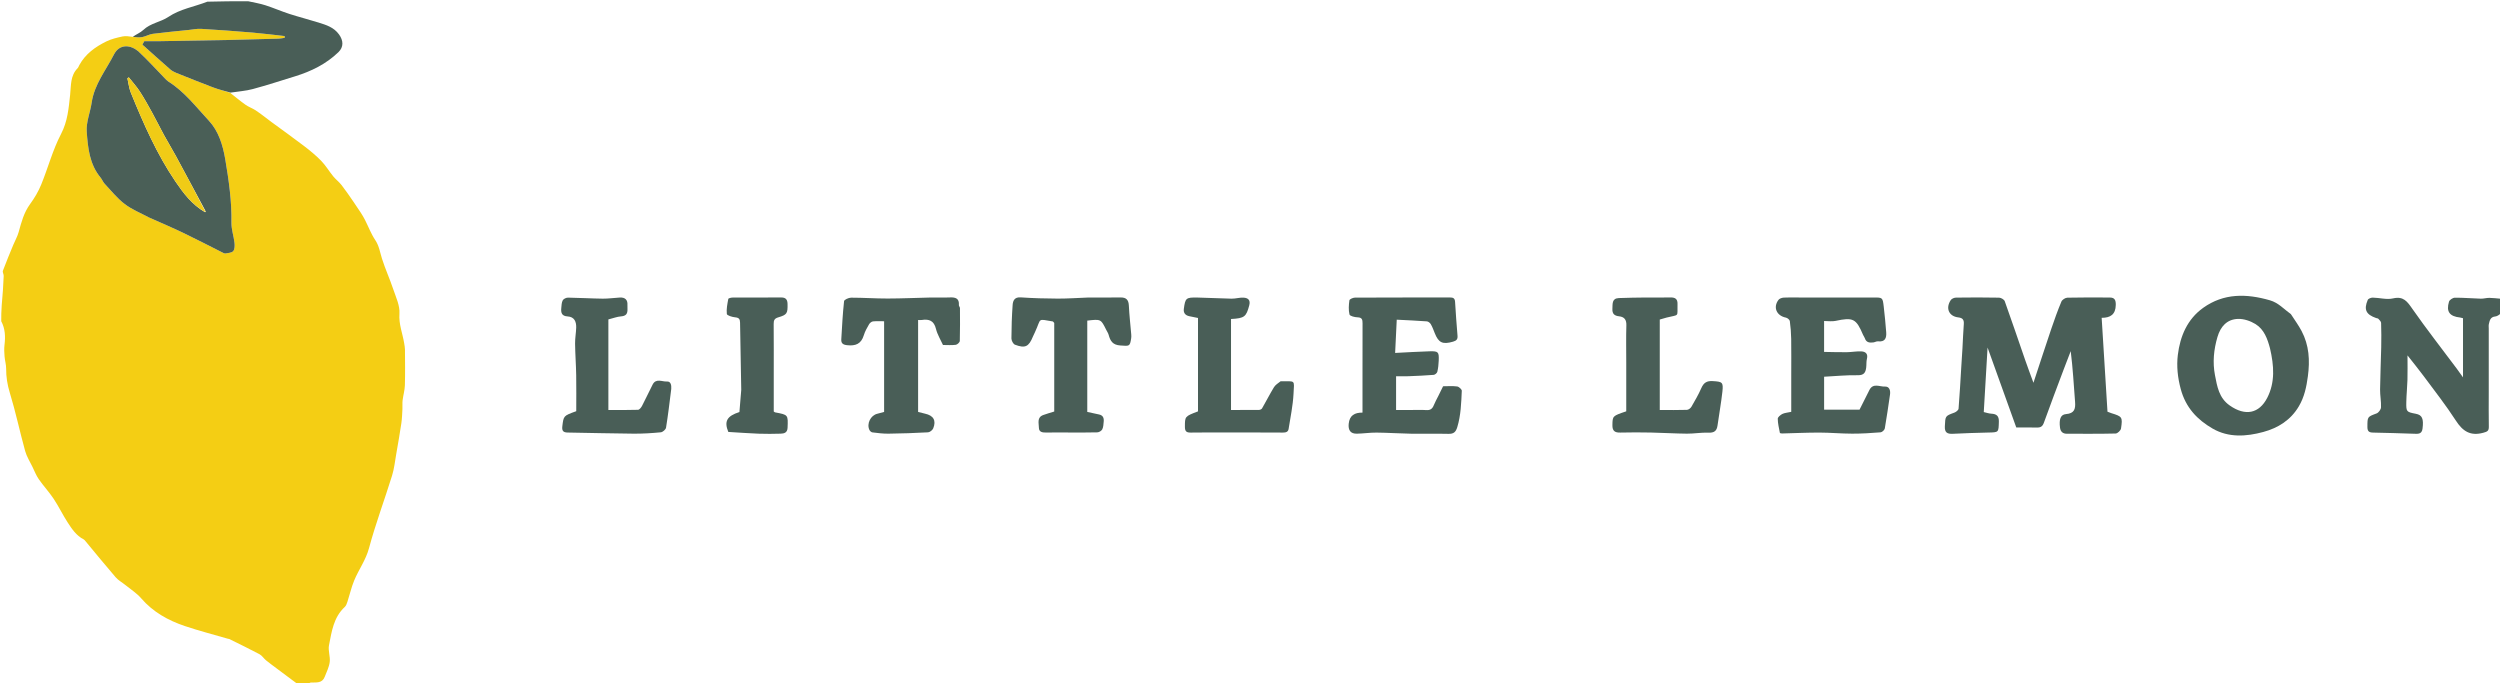
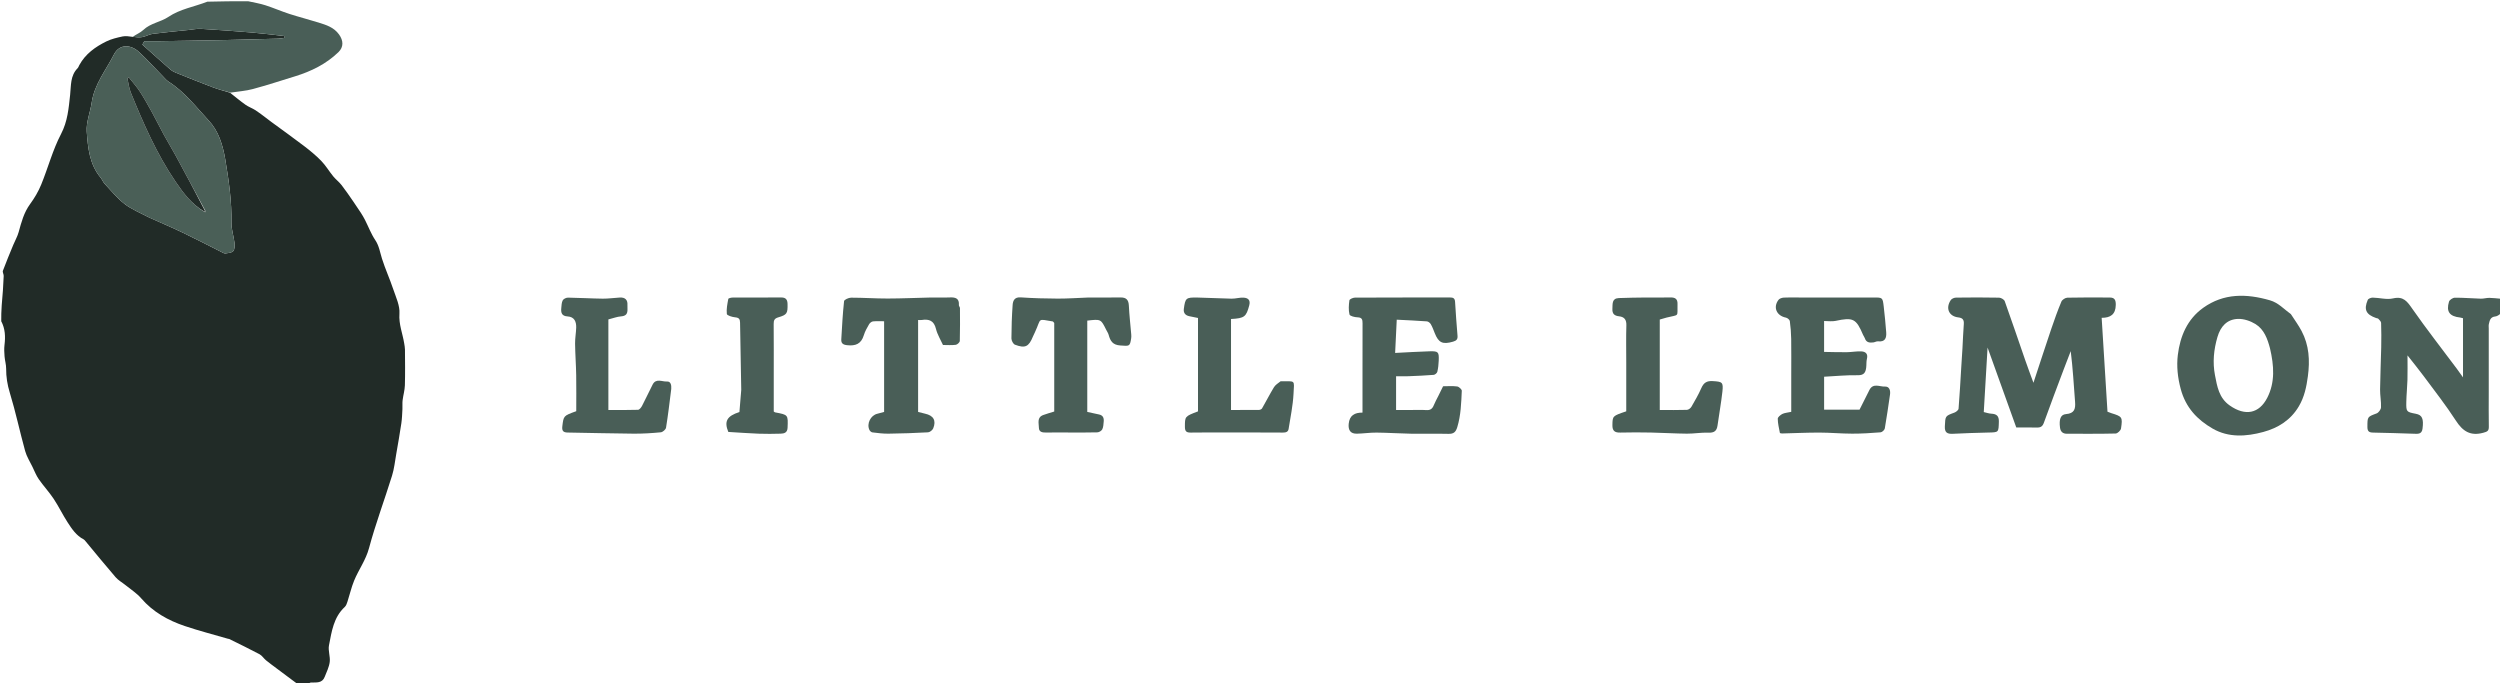
<svg xmlns="http://www.w3.org/2000/svg" version="1.1" id="Layer_1" x="0px" y="0px" width="1024px" viewBox="0 0 2000 546" xml:space="preserve">
  <path fill="none" opacity="1" stroke="none" d=" M2001,251   C2001,349.647 2001,448.294 2001,547   C1416.636,547 832.271,547 247.647,546.633   C247.876,546.182 248.364,546.038 248.856,546.023   C253.061,545.892 257.72,546.734 259.746,541.521   C261.275,537.586 263.285,533.649 263.787,529.555   C264.32,525.209 262.358,520.486 263.187,516.262   C265.343,505.285 266.83,493.844 275.822,485.553   C276.931,484.531 277.495,482.775 277.99,481.254   C279.802,475.69 281.079,469.918 283.295,464.527   C286.903,455.751 292.61,448.157 295.187,438.588   C300.459,419.005 307.605,399.933 313.633,380.542   C315.365,374.971 315.973,369.041 316.985,363.256   C318.418,355.061 319.853,346.864 321.076,338.636   C321.632,334.898 321.734,331.087 321.941,327.304   C322.069,324.957 321.797,322.575 322.078,320.253   C322.567,316.22 323.792,312.234 323.91,308.205   C324.19,298.69 324.029,289.161 323.972,279.639   C323.962,278.015 323.62,276.388 323.369,274.772   C322.142,266.858 318.932,259.517 319.553,250.953   C320.019,244.522 316.712,237.696 314.544,231.226   C311.804,223.046 308.18,215.155 305.588,206.934   C303.991,201.869 303.323,196.691 300.175,192.016   C296.859,187.092 294.749,181.362 292.038,176.021   C291.019,174.012 289.861,172.063 288.642,170.168   C286.701,167.152 284.694,164.176 282.644,161.232   C279.576,156.825 276.586,152.352 273.291,148.118   C271.311,145.573 268.639,143.575 266.593,141.074   C263.279,137.022 260.583,132.41 256.965,128.675   C252.746,124.322 247.986,120.435 243.157,116.744   C234.595,110.197 225.8,103.955 217.109,97.575   C215.66,96.511 214.263,95.375 212.818,94.305   C210.031,92.243 207.319,90.061 204.403,88.197   C201.827,86.55 198.835,85.526 196.352,83.767   C192.102,80.756 188.105,77.385 184.431,74.094   C190.656,73.135 196.591,72.767 202.216,71.249   C213.605,68.176 224.837,64.513 236.114,61.031   C249.02,57.046 260.921,51.208 270.754,41.72   C275.06,37.565 274.726,32.414 271.222,27.559   C267.052,21.78 260.948,19.964 254.81,18.034   C247.106,15.612 239.258,13.64 231.576,11.155   C225.128,9.07 218.891,6.336 212.443,4.254   C208.067,2.842 203.488,2.062 199,1   C799.547,1 1400.093,1 2001,1   C2001,80.031 2001,159.062 2000.581,238.534   C1997.267,238.729 1994.373,238.315 1991.476,238.291   C1989.205,238.273 1986.923,239.001 1984.659,238.938   C1977.732,238.745 1970.81,238.114 1963.889,238.16   C1962.264,238.171 1959.638,239.871 1959.204,241.315   C1956.793,249.331 1959.665,253.139 1968.155,254.024   C1968.741,254.086 1969.312,254.301 1970.407,254.572   C1970.407,270.322 1970.407,285.896 1970.407,301.894   C1968.579,299.339 1967.027,297.088 1965.392,294.899   C1953.493,278.977 1941.227,263.312 1929.851,247.026   C1925.758,241.166 1922.775,236.785 1914.425,238.722   C1909.35,239.898 1903.641,238.195 1898.212,238.098   C1896.843,238.073 1894.638,238.902 1894.202,239.928   C1890.894,247.708 1892.81,251.613 1900.902,254.437   C1901.514,254.651 1902.345,254.647 1902.715,255.063   C1903.587,256.046 1904.85,257.202 1904.886,258.322   C1905.096,264.823 1905.112,271.336 1904.974,277.84   C1904.734,289.097 1904.197,300.349 1904.065,311.607   C1904.009,316.361 1905.016,321.139 1904.815,325.875   C1904.742,327.593 1902.898,330.127 1901.279,330.734   C1893.868,333.515 1893.956,333.318 1893.924,341.487   C1893.911,345.015 1895.136,346.036 1898.579,346.076   C1909.334,346.202 1920.085,346.695 1930.839,346.981   C1933.941,347.063 1937.408,347.677 1938.01,343.014   C1939.045,334.99 1937.765,332.013 1932.698,331.031   C1925.124,329.565 1924.906,329.467 1925.045,321.647   C1925.15,315.718 1925.8,309.8 1925.963,303.871   C1926.13,297.784 1926,291.69 1926,284.323   C1930.839,290.494 1935.032,295.595 1938.955,300.896   C1947.667,312.672 1956.758,324.215 1964.699,336.496   C1970.212,345.023 1976.306,349.003 1986.596,346.211   C1989.812,345.338 1991.125,344.768 1991.059,341.371   C1990.885,332.373 1991,323.369 1991,314.367   C1991,297.186 1990.999,280.005 1991.001,262.824   C1991.001,261.658 1990.824,260.449 1991.069,259.335   C1991.708,256.435 1992.266,253.534 1996.254,253.169   C1997.889,253.02 1999.421,251.757 2001,251  M1569.943,279.075   C1569.629,284.008 1569.304,288.939 1569.002,293.872   C1568.328,304.891 1567.761,315.919 1566.854,326.919   C1566.758,328.086 1564.879,329.589 1563.516,330.09   C1556.014,332.845 1556.303,332.771 1555.882,341.005   C1555.619,346.159 1557.882,347.239 1562.27,347.033   C1571.69,346.591 1581.117,346.217 1590.545,346.035   C1599.058,345.87 1598.841,345.993 1599.089,337.31   C1599.221,332.708 1597.205,331.162 1593.032,330.941   C1591.016,330.835 1589.033,330.107 1587.016,329.656   C1588.02,312.621 1588.996,296.04 1590.057,278.034   C1598.046,300.282 1605.554,321.193 1613.025,342   C1619.081,342 1624.408,341.931 1629.731,342.028   C1632.59,342.08 1634.078,341.055 1635.113,338.17   C1640.254,323.847 1645.671,309.623 1651.016,295.374   C1652.83,290.54 1654.718,285.735 1656.572,280.916   C1658.277,294.646 1659.019,308.063 1660.057,321.457   C1660.494,327.103 1659.594,330.738 1652.76,331.289   C1648.413,331.64 1647.153,335.515 1648.008,342.108   C1648.429,345.352 1650.24,347.008 1653.567,347.004   C1666.561,346.989 1679.558,347.135 1692.544,346.813   C1694.06,346.775 1696.582,344.359 1696.82,342.772   C1698.194,333.623 1697.744,333.195 1689.101,330.538   C1688.066,330.22 1687.068,329.777 1685.989,329.368   C1684.441,304.427 1682.904,279.661 1681.327,254.25   C1688.395,254.301 1692.479,251.5 1692.618,244   C1692.689,240.147 1691.815,238.042 1687.879,238.022   C1676.552,237.961 1665.22,237.869 1653.898,238.144   C1652.232,238.185 1649.744,239.786 1649.117,241.285   C1646.13,248.429 1643.511,255.738 1641.029,263.078   C1636.229,277.271 1631.609,291.525 1626.755,306.235   C1624.345,299.614 1622.112,293.713 1620.046,287.755   C1614.639,272.157 1609.385,256.505 1603.801,240.972   C1603.313,239.616 1600.856,238.164 1599.286,238.131   C1587.796,237.89 1576.298,237.932 1564.805,238.088   C1563.375,238.108 1561.385,238.931 1560.635,240.043   C1556.269,246.519 1559.073,253.064 1566.63,253.919   C1570.304,254.335 1571.289,256.003 1571.037,259.375   C1570.571,265.623 1570.329,271.888 1569.943,279.075  M1832.515,251.033   C1827.08,247.302 1822.825,242.22 1815.902,240.229   C1797.121,234.828 1779.055,234.475 1762.55,246.261   C1749.8,255.364 1744.078,269.059 1742.264,283.956   C1741.171,292.932 1742.122,302.033 1744.6,311.263   C1748.564,326.029 1757.75,335.75 1770.098,342.864   C1782.893,350.236 1796.953,349.289 1810.623,345.577   C1822.488,342.354 1832.525,336.132 1839.087,325.027   C1843.52,317.524 1845.148,309.593 1846.297,301.049   C1848.013,288.279 1847.303,276.208 1841.253,264.774   C1838.834,260.205 1835.731,255.998 1832.515,251.033  M1127.527,328   C1124.213,328 1120.899,328 1116.865,328   C1116.865,318.865 1116.865,310.017 1116.865,301   C1120.719,301 1123.714,301.099 1126.7,300.98   C1133.454,300.711 1140.213,300.438 1146.948,299.895   C1148.016,299.809 1149.604,298.461 1149.856,297.429   C1150.549,294.589 1150.837,291.615 1150.965,288.681   C1151.278,281.488 1150.732,280.833 1143.528,281.043   C1134.484,281.308 1125.45,281.888 1116.11,282.348   C1116.56,273.04 1116.969,264.575 1117.395,255.747   C1125.703,256.179 1133.628,256.506 1141.533,257.098   C1142.651,257.182 1144.059,258.335 1144.658,259.379   C1145.94,261.614 1146.836,264.079 1147.789,266.49   C1150.897,274.349 1154.187,275.695 1162.419,273.341   C1165.292,272.52 1166.235,271.338 1166.017,268.588   C1165.304,259.576 1164.557,250.565 1164.062,241.54   C1163.9,238.574 1162.535,237.966 1159.956,237.971   C1134.623,238.02 1109.29,237.961 1083.958,238.096   C1082.404,238.105 1079.654,239.325 1079.521,240.271   C1078.995,244.003 1078.721,247.99 1079.595,251.581   C1079.901,252.835 1083.774,253.798 1086.046,253.861   C1089.629,253.962 1090.055,255.716 1090.038,258.627   C1089.953,272.626 1090,286.626 1090,300.626   C1090,310.296 1090,319.967 1090,330.089   C1083.702,330.041 1079.633,332.28 1078.958,339.019   C1078.45,344.096 1080.357,347.055 1085.485,346.95   C1090.742,346.843 1095.993,346.029 1101.242,346.077   C1110.386,346.161 1119.524,346.81 1128.669,346.962   C1138.689,347.128 1148.718,346.835 1158.735,347.079   C1162.866,347.18 1164.605,345.738 1165.823,341.72   C1168.711,332.189 1168.979,322.409 1169.433,312.647   C1169.487,311.492 1167.157,309.358 1165.734,309.17   C1161.986,308.675 1158.13,309.003 1154.47,309.003   C1153.095,311.802 1151.874,314.297 1150.646,316.788   C1149.419,319.274 1148.023,321.692 1146.999,324.258   C1145.873,327.083 1144.182,328.295 1141.014,328.072   C1136.868,327.779 1132.686,328 1127.527,328  M1438.508,238   C1434.677,238 1430.835,237.834 1427.02,238.084   C1425.544,238.181 1423.59,238.816 1422.779,239.899   C1418.268,245.92 1421.268,252.621 1428.743,254.102   C1429.959,254.343 1431.708,255.785 1431.856,256.86   C1432.509,261.574 1432.878,266.353 1432.955,271.116   C1433.107,280.633 1433,290.154 1433,299.674   C1433,309.587 1433,319.5 1433,329.469   C1429.827,330.178 1427.621,330.274 1425.835,331.189   C1424.308,331.972 1422.193,333.707 1422.206,335   C1422.247,338.777 1423.188,342.55 1423.905,346.301   C1423.956,346.569 1425.047,346.794 1425.648,346.78   C1435.581,346.544 1445.514,346.047 1455.447,346.066   C1464.205,346.083 1472.963,346.908 1481.721,346.927   C1489.311,346.944 1496.914,346.469 1504.482,345.86   C1505.721,345.76 1507.625,343.984 1507.845,342.74   C1509.429,333.764 1510.653,324.724 1512.003,315.707   C1512.508,312.333 1511.494,309.062 1507.936,309.254   C1503.796,309.477 1498.503,306.161 1495.543,311.976   C1492.88,317.208 1490.269,322.466 1487.619,327.744   C1478.234,327.744 1468.809,327.744 1459.292,327.744   C1459.292,318.761 1459.292,310.037 1459.292,301.377   C1468.481,300.908 1477.384,299.995 1486.265,300.178   C1491.345,300.282 1492.496,297.811 1492.973,293.911   C1493.253,291.628 1492.981,289.233 1493.541,287.037   C1494.551,283.077 1492.444,281.31 1489.22,281.126   C1485.309,280.904 1481.352,281.717 1477.411,281.759   C1471.3,281.824 1465.185,281.616 1459.274,281.526   C1459.274,272.526 1459.274,264.925 1459.274,256.806   C1462.501,256.806 1465.57,257.325 1468.396,256.718   C1482.495,253.692 1484.901,254.824 1490.497,267.994   C1490.879,268.89 1491.585,269.665 1491.876,270.58   C1492.993,274.087 1495.713,274.301 1498.661,273.942   C1499.938,273.787 1501.221,272.932 1502.424,273.069   C1508.155,273.722 1509.307,270.307 1508.963,265.789   C1508.441,258.933 1507.778,252.083 1506.981,245.252   C1506.133,237.99 1506.034,238 1498.973,238   C1479.151,238 1459.328,238 1438.508,238  M870.5,238   C862.414,238.318 854.327,238.909 846.241,238.886   C836.321,238.858 826.385,238.561 816.488,237.897   C811.596,237.569 810.354,240.561 810.107,243.991   C809.468,252.894 809.174,261.833 809.141,270.759   C809.135,272.481 810.558,275.228 811.98,275.766   C820.154,278.86 823.035,277.374 826.336,269.271   C826.827,268.068 827.43,266.911 827.981,265.733   C833.338,254.294 829.424,255.06 842.25,257.156   C842.488,257.195 842.667,257.599 843.387,258.414   C843.387,281.676 843.387,305.513 843.387,329.222   C840.058,330.271 837.28,331.026 834.59,332.019   C829.381,333.943 831.095,338.54 831.116,342.195   C831.136,345.662 833.936,346.077 836.851,346.029   C842.698,345.932 848.547,346 854.396,346   C862.229,346 870.065,346.119 877.891,345.888   C879.274,345.847 881.234,344.649 881.829,343.443   C882.725,341.63 882.756,339.348 882.966,337.247   C883.254,334.357 882.361,332.177 879.124,331.552   C876.137,330.974 873.174,330.272 869.819,329.542   C869.819,305.065 869.819,280.747 869.819,256.493   C880.69,255.222 880.69,255.223 884.981,263.885   C885.633,265.2 886.525,266.448 886.904,267.836   C888.242,272.738 890.088,275.986 896.345,276.387   C903.471,276.844 903.938,277.397 904.957,270.514   C905.102,269.535 905.071,268.511 904.988,267.519   C904.343,259.83 903.456,252.154 903.08,244.453   C902.858,239.922 901.038,237.909 896.497,237.969   C888.166,238.079 879.833,238 870.5,238  M767.94,245.837   C767.647,245.248 767.063,244.638 767.105,244.073   C767.505,238.693 764.43,237.743 759.926,237.946   C754.758,238.179 749.57,237.91 744.393,238.018   C732.981,238.256 721.571,238.807 710.159,238.826   C700.395,238.843 690.63,238.133 680.866,238.139   C678.913,238.14 675.381,239.754 675.256,240.914   C674.159,251.048 673.625,261.246 673.03,271.431   C672.848,274.546 674.226,275.768 677.668,276.156   C684.465,276.923 688.968,275.126 691.055,268.182   C691.981,265.101 693.645,262.201 695.272,259.391   C695.879,258.343 697.275,257.226 698.41,257.11   C701.485,256.796 704.613,257.002 707.286,257.002   C707.286,281.634 707.286,305.676 707.286,329.543   C705.02,330.157 703.473,330.631 701.9,330.992   C696.497,332.232 693.117,339.027 695.569,344.024   C695.98,344.862 697.06,345.81 697.926,345.914   C702.163,346.423 706.437,346.991 710.69,346.936   C721.281,346.797 731.874,346.453 742.447,345.859   C743.919,345.776 745.996,344.104 746.58,342.673   C749.149,336.376 746.731,332.371 740,330.93   C737.992,330.5 736.014,329.927 734.485,329.538   C734.485,304.894 734.485,280.629 734.485,256.001   C735.485,256.001 736.469,256.129 737.409,255.98   C743.314,255.041 747.193,256.588 748.787,263.144   C749.873,267.61 752.459,271.711 754.383,275.996   C758.015,275.996 761.379,276.287 764.644,275.847   C765.878,275.681 767.814,273.856 767.848,272.739   C768.114,264.071 767.994,255.391 767.94,245.837  M1316.5,238   C1309.363,238.134 1302.22,238.122 1295.092,238.449   C1289.386,238.711 1290.147,243.056 1289.921,246.984   C1289.687,251.055 1291.523,252.624 1295.254,253.036   C1299.466,253.502 1301.232,255.753 1301.094,260.249   C1300.791,270.089 1301,279.945 1301,289.795   C1301,303.025 1301,316.255 1301,329.056   C1289.902,332.787 1290.089,332.792 1289.932,340.084   C1289.832,344.737 1291.859,346.168 1296.233,346.059   C1304.403,345.855 1312.584,345.871 1320.756,346.034   C1330.347,346.224 1339.93,346.853 1349.52,346.93   C1355.274,346.977 1361.051,345.908 1366.786,346.135   C1371.329,346.315 1373.417,344.761 1374.018,340.401   C1375.264,331.369 1376.918,322.387 1377.92,313.33   C1378.767,305.681 1377.832,305.321 1370.096,304.879   C1365.44,304.613 1362.958,306.178 1361.116,310.365   C1358.833,315.557 1355.982,320.514 1353.125,325.427   C1352.451,326.584 1350.795,327.842 1349.551,327.885   C1342.583,328.121 1335.602,327.998 1327.814,327.998   C1327.814,303.672 1327.814,279.603 1327.814,255.625   C1329.983,255 1331.661,254.457 1333.369,254.032   C1343.829,251.43 1341.701,253.978 1342.014,243.131   C1342.127,239.223 1340.15,237.898 1336.483,237.967   C1330.157,238.087 1323.828,238 1316.5,238  M1024.065,305.003   C1022.397,306.594 1020.298,307.924 1019.142,309.827   C1015.791,315.347 1012.867,321.126 1009.635,326.722   C1009.244,327.399 1007.999,327.926 1007.142,327.937   C999.87,328.032 992.597,327.991 984.813,327.991   C984.813,303.34 984.813,279.246 984.813,255.196   C995.662,254.635 996.97,253.374 999.39,244.331   C1000.549,240.002 998.412,238.391 995.053,238.13   C991.839,237.88 988.54,238.989 985.288,238.934   C976.193,238.78 967.106,238.2 958.011,238.037   C948.758,237.871 948.249,238.369 947.073,247.067   C946.63,250.348 948.274,252.328 951.512,252.982   C953.671,253.418 955.829,253.857 958.4,254.377   C958.4,279.658 958.4,304.492 958.4,329.098   C947.794,333.118 947.951,333.119 947.925,341.463   C947.915,344.967 949.078,346.129 952.562,346.062   C962.081,345.881 971.606,346 981.129,346   C996.128,346 1011.127,345.941 1026.124,346.059   C1028.572,346.078 1030.496,345.658 1030.895,343.109   C1032.356,333.765 1034.346,324.431 1034.822,315.026   C1035.408,303.435 1036.614,305.157 1024.065,305.003  M537,310.703   C537.251,307.961 536.547,305.015 533.566,305.215   C529.725,305.472 524.82,302.36 522.1,307.662   C519.201,313.313 516.561,319.097 513.621,324.725   C512.947,326.016 511.539,327.8 510.415,327.84   C502.674,328.113 494.92,327.983 486.702,327.983   C486.702,303.305 486.702,279.322 486.702,255.542   C490.545,254.578 493.645,253.34 496.82,253.101   C503.506,252.599 501.71,247.678 501.954,243.907   C502.219,239.827 499.986,237.821 495.96,238.023   C491.366,238.255 486.776,238.981 482.191,238.928   C472.933,238.82 463.682,238.232 454.424,238.104   C452.976,238.084 450.837,239.077 450.207,240.244   C449.256,242.007 449.24,244.323 449.027,246.424   C448.651,250.132 449.342,252.869 454.056,253.133   C459.507,253.439 461.119,257.358 460.96,262.135   C460.817,266.4 460.015,270.658 460.067,274.912   C460.172,283.337 460.815,291.755 460.96,300.181   C461.128,309.924 460.999,319.673 460.999,328.96   C450.719,332.638 450.894,332.659 449.865,340.981   C449.407,344.689 450.607,345.977 454.178,346.031   C471.761,346.296 489.341,346.801 506.924,346.935   C514.178,346.991 521.457,346.538 528.677,345.833   C530.222,345.682 532.591,343.608 532.831,342.135   C534.481,331.999 535.666,321.787 537,310.703  M593,312.35   C592.516,318.086 592.031,323.823 591.541,329.622   C581.469,332.868 579.185,337.03 582.65,345.546   C590.86,346.036 598.93,346.649 607.012,346.955   C612.843,347.176 618.693,347.105 624.527,346.936   C627.436,346.851 629.906,346.126 630.062,342.198   C630.474,331.836 630.596,331.846 620.184,329.919   C619.773,329.843 619.416,329.474 619,329.221   C619,319.952 619,310.787 619,301.622   C619,287.464 619.072,273.305 618.94,259.148   C618.913,256.287 619.549,254.792 622.56,253.9   C629.693,251.79 630.177,250.679 630.04,243.205   C629.976,239.746 628.68,237.967 625.056,237.981   C612.064,238.031 599.072,237.971 586.08,238.049   C584.88,238.057 582.743,238.575 582.636,239.152   C581.896,243.13 581.032,247.247 581.465,251.181   C581.594,252.348 585.708,253.647 588.086,253.852   C591.156,254.116 592.01,255.241 592.049,258.153   C592.284,275.906 592.667,293.657 593,312.35  z" />
-   <path fill="#F4CE14" opacity="1" stroke="none" d=" M184.002,74.166   C188.105,77.385 192.102,80.756 196.352,83.767   C198.835,85.526 201.827,86.55 204.403,88.197   C207.319,90.061 210.031,92.243 212.818,94.305   C214.263,95.375 215.66,96.511 217.109,97.575   C225.8,103.955 234.595,110.197 243.157,116.744   C247.986,120.435 252.746,124.322 256.965,128.675   C260.583,132.41 263.279,137.022 266.593,141.074   C268.639,143.575 271.311,145.573 273.291,148.118   C276.586,152.352 279.576,156.825 282.644,161.232   C284.694,164.176 286.701,167.152 288.642,170.168   C289.861,172.063 291.019,174.012 292.038,176.021   C294.749,181.362 296.859,187.092 300.175,192.016   C303.323,196.691 303.991,201.869 305.588,206.934   C308.18,215.155 311.804,223.046 314.544,231.226   C316.712,237.696 320.019,244.522 319.553,250.953   C318.932,259.517 322.142,266.858 323.369,274.772   C323.62,276.388 323.962,278.015 323.972,279.639   C324.029,289.161 324.19,298.69 323.91,308.205   C323.792,312.234 322.567,316.22 322.078,320.253   C321.797,322.575 322.069,324.957 321.941,327.304   C321.734,331.087 321.632,334.898 321.076,338.636   C319.853,346.864 318.418,355.061 316.985,363.256   C315.973,369.041 315.365,374.971 313.633,380.542   C307.605,399.933 300.459,419.005 295.187,438.588   C292.61,448.157 286.903,455.751 283.295,464.527   C281.079,469.918 279.802,475.69 277.99,481.254   C277.495,482.775 276.931,484.531 275.822,485.553   C266.83,493.844 265.343,505.285 263.187,516.262   C262.358,520.486 264.32,525.209 263.787,529.555   C263.285,533.649 261.275,537.586 259.746,541.521   C257.72,546.734 253.061,545.892 248.856,546.023   C248.364,546.038 247.876,546.182 247.193,546.633   C243.969,547 240.939,547 237.334,546.679   C235.467,545.363 234.183,544.355 232.877,543.376   C228.957,540.437 225.023,537.517 221.105,534.574   C218.326,532.486 215.496,530.457 212.817,528.246   C210.97,526.722 209.606,524.437 207.569,523.351   C199.609,519.11 191.468,515.209 183.387,511.196   C183.103,511.056 182.731,511.108 182.416,511.016   C170.879,507.656 159.217,504.664 147.841,500.827   C134.478,496.319 122.401,489.61 112.931,478.636   C109.439,474.59 104.711,471.602 100.506,468.182   C97.846,466.019 94.687,464.314 92.486,461.769   C84.281,452.285 76.382,442.536 68.358,432.895   C67.934,432.385 67.499,431.794 66.934,431.506   C60.997,428.473 57.462,423.101 54.032,417.801   C50.084,411.7 46.932,405.079 42.912,399.031   C39.298,393.594 34.777,388.764 31.045,383.396   C28.937,380.363 27.572,376.805 25.948,373.447   C23.922,369.257 21.33,365.206 20.109,360.784   C15.835,345.297 12.531,329.528 7.842,314.177   C5.87,307.724 4.871,301.517 4.916,294.895   C4.937,291.668 3.905,288.447 3.649,285.2   C3.406,282.131 3.227,278.99 3.601,275.952   C4.413,269.36 4.185,263.002 1,257   C1,252.975 1,248.951 1.37,244.266   C2.16,236.002 2.63,228.401 2.954,220.794   C3.014,219.393 1.891,217.745 2.323,216.588   C4.92,209.637 7.789,202.786 10.615,195.922   C12.028,192.491 13.949,189.214 14.927,185.671   C17.098,177.808 19.098,170.037 24.09,163.232   C27.61,158.432 30.727,153.141 32.975,147.641   C38.446,134.261 42.136,120.019 48.783,107.294   C54.141,97.036 54.939,86.631 56.11,75.812   C56.902,68.505 56.136,60.58 62.05,54.609   C62.712,53.94 63.004,52.905 63.475,52.044   C68.346,43.126 76.232,37.509 85.012,33.172   C89.041,31.182 93.603,30.118 98.037,29.162   C100.574,28.615 103.34,29.129 106.186,29.477   C108.853,29.778 111.403,30.118 113.804,29.665   C116.686,29.122 119.38,27.435 122.262,27.063   C131.817,25.829 141.419,24.957 151.004,23.96   C154.293,23.619 157.612,22.881 160.872,23.077   C174.529,23.896 188.179,24.888 201.813,26.042   C210.473,26.775 219.099,27.907 227.741,28.859   C227.74,29.328 227.739,29.796 227.738,30.264   C226.066,30.494 224.399,30.881 222.722,30.929   C209.289,31.321 195.856,31.703 182.421,31.981   C164.328,32.356 146.234,32.648 128.139,32.944   C123.906,33.013 119.67,32.955 115.436,32.955   C114.928,33.874 114.421,34.793 113.914,35.712   C121.324,42.316 128.7,48.957 136.176,55.486   C137.515,56.655 139.176,57.57 140.836,58.239   C150.626,62.183 160.422,66.119 170.296,69.848   C174.77,71.537 179.428,72.741 184.002,74.166  M119.483,174.072   C128.572,178.152 137.747,182.055 146.729,186.36   C157.104,191.331 167.305,196.665 177.594,201.815   C178.479,202.258 179.53,202.916 180.383,202.771   C182.564,202.398 185.448,202.258 186.605,200.842   C187.834,199.34 187.854,196.424 187.6,194.217   C186.982,188.841 185.066,183.503 185.158,178.176   C185.456,161.052 183.067,144.33 180.213,127.498   C178.243,115.88 174.759,104.784 167.114,96.59   C156.905,85.65 147.687,73.403 134.687,65.242   C133.589,64.553 132.684,63.526 131.765,62.582   C124.924,55.564 118.365,48.245 111.194,41.583   C104.938,35.771 95.733,34.644 91.127,43.66   C84.713,56.215 75.471,67.478 73.343,82.082   C72.205,89.886 68.839,97.722 69.387,105.335   C70.309,118.144 71.571,131.391 80.448,142.065   C81.714,143.587 82.401,145.616 83.743,147.046   C88.931,152.572 93.757,158.625 99.71,163.188   C105.427,167.569 112.372,170.347 119.483,174.072  z" />
+   <path fill="#212b27" opacity="1" stroke="none" d=" M184.002,74.166   C188.105,77.385 192.102,80.756 196.352,83.767   C198.835,85.526 201.827,86.55 204.403,88.197   C207.319,90.061 210.031,92.243 212.818,94.305   C214.263,95.375 215.66,96.511 217.109,97.575   C225.8,103.955 234.595,110.197 243.157,116.744   C247.986,120.435 252.746,124.322 256.965,128.675   C260.583,132.41 263.279,137.022 266.593,141.074   C268.639,143.575 271.311,145.573 273.291,148.118   C276.586,152.352 279.576,156.825 282.644,161.232   C284.694,164.176 286.701,167.152 288.642,170.168   C289.861,172.063 291.019,174.012 292.038,176.021   C294.749,181.362 296.859,187.092 300.175,192.016   C303.323,196.691 303.991,201.869 305.588,206.934   C308.18,215.155 311.804,223.046 314.544,231.226   C316.712,237.696 320.019,244.522 319.553,250.953   C318.932,259.517 322.142,266.858 323.369,274.772   C323.62,276.388 323.962,278.015 323.972,279.639   C324.029,289.161 324.19,298.69 323.91,308.205   C323.792,312.234 322.567,316.22 322.078,320.253   C321.797,322.575 322.069,324.957 321.941,327.304   C321.734,331.087 321.632,334.898 321.076,338.636   C319.853,346.864 318.418,355.061 316.985,363.256   C315.973,369.041 315.365,374.971 313.633,380.542   C307.605,399.933 300.459,419.005 295.187,438.588   C292.61,448.157 286.903,455.751 283.295,464.527   C281.079,469.918 279.802,475.69 277.99,481.254   C277.495,482.775 276.931,484.531 275.822,485.553   C266.83,493.844 265.343,505.285 263.187,516.262   C262.358,520.486 264.32,525.209 263.787,529.555   C263.285,533.649 261.275,537.586 259.746,541.521   C257.72,546.734 253.061,545.892 248.856,546.023   C248.364,546.038 247.876,546.182 247.193,546.633   C243.969,547 240.939,547 237.334,546.679   C235.467,545.363 234.183,544.355 232.877,543.376   C228.957,540.437 225.023,537.517 221.105,534.574   C218.326,532.486 215.496,530.457 212.817,528.246   C210.97,526.722 209.606,524.437 207.569,523.351   C199.609,519.11 191.468,515.209 183.387,511.196   C183.103,511.056 182.731,511.108 182.416,511.016   C170.879,507.656 159.217,504.664 147.841,500.827   C134.478,496.319 122.401,489.61 112.931,478.636   C109.439,474.59 104.711,471.602 100.506,468.182   C97.846,466.019 94.687,464.314 92.486,461.769   C84.281,452.285 76.382,442.536 68.358,432.895   C67.934,432.385 67.499,431.794 66.934,431.506   C60.997,428.473 57.462,423.101 54.032,417.801   C50.084,411.7 46.932,405.079 42.912,399.031   C39.298,393.594 34.777,388.764 31.045,383.396   C28.937,380.363 27.572,376.805 25.948,373.447   C23.922,369.257 21.33,365.206 20.109,360.784   C15.835,345.297 12.531,329.528 7.842,314.177   C5.87,307.724 4.871,301.517 4.916,294.895   C4.937,291.668 3.905,288.447 3.649,285.2   C3.406,282.131 3.227,278.99 3.601,275.952   C4.413,269.36 4.185,263.002 1,257   C1,252.975 1,248.951 1.37,244.266   C2.16,236.002 2.63,228.401 2.954,220.794   C3.014,219.393 1.891,217.745 2.323,216.588   C4.92,209.637 7.789,202.786 10.615,195.922   C12.028,192.491 13.949,189.214 14.927,185.671   C17.098,177.808 19.098,170.037 24.09,163.232   C27.61,158.432 30.727,153.141 32.975,147.641   C38.446,134.261 42.136,120.019 48.783,107.294   C54.141,97.036 54.939,86.631 56.11,75.812   C56.902,68.505 56.136,60.58 62.05,54.609   C62.712,53.94 63.004,52.905 63.475,52.044   C68.346,43.126 76.232,37.509 85.012,33.172   C89.041,31.182 93.603,30.118 98.037,29.162   C100.574,28.615 103.34,29.129 106.186,29.477   C108.853,29.778 111.403,30.118 113.804,29.665   C116.686,29.122 119.38,27.435 122.262,27.063   C131.817,25.829 141.419,24.957 151.004,23.96   C154.293,23.619 157.612,22.881 160.872,23.077   C174.529,23.896 188.179,24.888 201.813,26.042   C210.473,26.775 219.099,27.907 227.741,28.859   C227.74,29.328 227.739,29.796 227.738,30.264   C226.066,30.494 224.399,30.881 222.722,30.929   C209.289,31.321 195.856,31.703 182.421,31.981   C164.328,32.356 146.234,32.648 128.139,32.944   C123.906,33.013 119.67,32.955 115.436,32.955   C114.928,33.874 114.421,34.793 113.914,35.712   C121.324,42.316 128.7,48.957 136.176,55.486   C137.515,56.655 139.176,57.57 140.836,58.239   C150.626,62.183 160.422,66.119 170.296,69.848   C174.77,71.537 179.428,72.741 184.002,74.166  M119.483,174.072   C128.572,178.152 137.747,182.055 146.729,186.36   C157.104,191.331 167.305,196.665 177.594,201.815   C178.479,202.258 179.53,202.916 180.383,202.771   C182.564,202.398 185.448,202.258 186.605,200.842   C187.834,199.34 187.854,196.424 187.6,194.217   C186.982,188.841 185.066,183.503 185.158,178.176   C185.456,161.052 183.067,144.33 180.213,127.498   C178.243,115.88 174.759,104.784 167.114,96.59   C156.905,85.65 147.687,73.403 134.687,65.242   C133.589,64.553 132.684,63.526 131.765,62.582   C124.924,55.564 118.365,48.245 111.194,41.583   C104.938,35.771 95.733,34.644 91.127,43.66   C84.713,56.215 75.471,67.478 73.343,82.082   C72.205,89.886 68.839,97.722 69.387,105.335   C70.309,118.144 71.571,131.391 80.448,142.065   C81.714,143.587 82.401,145.616 83.743,147.046   C88.931,152.572 93.757,158.625 99.71,163.188   C105.427,167.569 112.372,170.347 119.483,174.072  z" />
  <path fill="none" opacity="1" stroke="none" d=" M1,257.469   C4.185,263.002 4.413,269.36 3.601,275.952   C3.227,278.99 3.406,282.131 3.649,285.2   C3.905,288.447 4.937,291.668 4.916,294.895   C4.871,301.517 5.87,307.724 7.842,314.177   C12.531,329.528 15.835,345.297 20.109,360.784   C21.33,365.206 23.922,369.257 25.948,373.447   C27.572,376.805 28.937,380.363 31.045,383.396   C34.777,388.764 39.298,393.594 42.912,399.031   C46.932,405.079 50.084,411.7 54.032,417.801   C57.462,423.101 60.997,428.473 66.934,431.506   C67.499,431.794 67.934,432.385 68.358,432.895   C76.382,442.536 84.281,452.285 92.486,461.769   C94.687,464.314 97.846,466.019 100.506,468.182   C104.711,471.602 109.439,474.59 112.931,478.636   C122.401,489.61 134.478,496.319 147.841,500.827   C159.217,504.664 170.879,507.656 182.416,511.016   C182.731,511.108 183.103,511.056 183.387,511.196   C191.468,515.209 199.609,519.11 207.569,523.351   C209.606,524.437 210.97,526.722 212.817,528.246   C215.496,530.457 218.326,532.486 221.105,534.574   C225.023,537.517 228.957,540.437 232.877,543.376   C234.183,544.355 235.467,545.363 236.88,546.679   C158.399,547 79.798,547 1,547   C1,450.646 1,354.292 1,257.469  z" />
  <path fill="none" opacity="1" stroke="none" d=" M106.003,29.165   C103.34,29.129 100.574,28.615 98.037,29.162   C93.603,30.118 89.041,31.182 85.012,33.172   C76.232,37.509 68.346,43.126 63.475,52.044   C63.004,52.905 62.712,53.94 62.05,54.609   C56.136,60.58 56.902,68.505 56.11,75.812   C54.939,86.631 54.141,97.036 48.783,107.294   C42.136,120.019 38.446,134.261 32.975,147.641   C30.727,153.141 27.61,158.432 24.09,163.232   C19.098,170.037 17.098,177.808 14.927,185.671   C13.949,189.214 12.028,192.491 10.615,195.922   C7.789,202.786 4.92,209.637 2.323,216.588   C1.891,217.745 3.014,219.393 2.954,220.794   C2.63,228.401 2.16,236.002 1.37,243.802   C1,163.087 1,82.174 1,1   C55.687,1 110.375,1 165.395,1.352   C155.329,5.475 144.216,7.133 134.692,13.527   C128.485,17.694 120.423,18.48 114.665,23.948   C112.279,26.215 108.92,27.457 106.003,29.165  z" />
  <path fill="#495E57" opacity="1" stroke="none" d=" M106.186,29.477   C108.92,27.457 112.279,26.215 114.665,23.948   C120.423,18.48 128.485,17.694 134.692,13.527   C144.216,7.133 155.329,5.475 165.864,1.352   C176.688,1 187.375,1 198.531,1   C203.488,2.062 208.067,2.842 212.443,4.254   C218.891,6.336 225.128,9.07 231.576,11.155   C239.258,13.64 247.106,15.612 254.81,18.034   C260.948,19.964 267.052,21.78 271.222,27.559   C274.726,32.414 275.06,37.565 270.754,41.72   C260.921,51.208 249.02,57.046 236.114,61.031   C224.837,64.513 213.605,68.176 202.216,71.249   C196.591,72.767 190.656,73.135 184.431,74.094   C179.428,72.741 174.77,71.537 170.296,69.848   C160.422,66.119 150.626,62.183 140.836,58.239   C139.176,57.57 137.515,56.655 136.176,55.486   C128.7,48.957 121.324,42.316 113.914,35.712   C114.421,34.793 114.928,33.874 115.436,32.955   C119.67,32.955 123.906,33.013 128.139,32.944   C146.234,32.648 164.328,32.356 182.421,31.981   C195.856,31.703 209.289,31.321 222.722,30.929   C224.399,30.881 226.066,30.494 227.738,30.264   C227.739,29.796 227.74,29.328 227.741,28.859   C219.099,27.907 210.473,26.775 201.813,26.042   C188.179,24.888 174.529,23.896 160.872,23.077   C157.612,22.881 154.293,23.619 151.004,23.96   C141.419,24.957 131.817,25.829 122.262,27.063   C119.38,27.435 116.686,29.122 113.804,29.665   C111.403,30.118 108.853,29.778 106.186,29.477  z" />
  <path fill="#495E57" opacity="1" stroke="none" d=" M2001,250.539   C1999.421,251.757 1997.889,253.02 1996.254,253.169   C1992.266,253.534 1991.708,256.435 1991.069,259.335   C1990.824,260.449 1991.001,261.658 1991.001,262.824   C1990.999,280.005 1991,297.186 1991,314.367   C1991,323.369 1990.885,332.373 1991.059,341.371   C1991.125,344.768 1989.812,345.338 1986.596,346.211   C1976.306,349.003 1970.212,345.023 1964.699,336.496   C1956.758,324.215 1947.667,312.672 1938.955,300.896   C1935.032,295.595 1930.839,290.494 1926,284.323   C1926,291.69 1926.13,297.784 1925.963,303.871   C1925.8,309.8 1925.15,315.718 1925.045,321.647   C1924.906,329.467 1925.124,329.565 1932.698,331.031   C1937.765,332.013 1939.045,334.99 1938.01,343.014   C1937.408,347.677 1933.941,347.063 1930.839,346.981   C1920.085,346.695 1909.334,346.202 1898.579,346.076   C1895.136,346.036 1893.911,345.015 1893.924,341.487   C1893.956,333.318 1893.868,333.515 1901.279,330.734   C1902.898,330.127 1904.742,327.593 1904.815,325.875   C1905.016,321.139 1904.009,316.361 1904.065,311.607   C1904.197,300.349 1904.734,289.097 1904.974,277.84   C1905.112,271.336 1905.096,264.823 1904.886,258.322   C1904.85,257.202 1903.587,256.046 1902.715,255.063   C1902.345,254.647 1901.514,254.651 1900.902,254.437   C1892.81,251.613 1890.894,247.708 1894.202,239.928   C1894.638,238.902 1896.843,238.073 1898.212,238.098   C1903.641,238.195 1909.35,239.898 1914.425,238.722   C1922.775,236.785 1925.758,241.166 1929.851,247.026   C1941.227,263.312 1953.493,278.977 1965.392,294.899   C1967.027,297.088 1968.579,299.339 1970.407,301.894   C1970.407,285.896 1970.407,270.322 1970.407,254.572   C1969.312,254.301 1968.741,254.086 1968.155,254.024   C1959.665,253.139 1956.793,249.331 1959.204,241.315   C1959.638,239.871 1962.264,238.171 1963.889,238.16   C1970.81,238.114 1977.732,238.745 1984.659,238.938   C1986.923,239.001 1989.205,238.273 1991.476,238.291   C1994.373,238.315 1997.267,238.729 2000.581,238.987   C2001,242.693 2001,246.386 2001,250.539  z" />
  <path fill="#495E57" opacity="1" stroke="none" d=" M1569.968,278.61   C1570.329,271.888 1570.571,265.623 1571.037,259.375   C1571.289,256.003 1570.304,254.335 1566.63,253.919   C1559.073,253.064 1556.269,246.519 1560.635,240.043   C1561.385,238.931 1563.375,238.108 1564.805,238.088   C1576.298,237.932 1587.796,237.89 1599.286,238.131   C1600.856,238.164 1603.313,239.616 1603.801,240.972   C1609.385,256.505 1614.639,272.157 1620.046,287.755   C1622.112,293.713 1624.345,299.614 1626.755,306.235   C1631.609,291.525 1636.229,277.271 1641.029,263.078   C1643.511,255.738 1646.13,248.429 1649.117,241.285   C1649.744,239.786 1652.232,238.185 1653.898,238.144   C1665.22,237.869 1676.552,237.961 1687.879,238.022   C1691.815,238.042 1692.689,240.147 1692.618,244   C1692.479,251.5 1688.395,254.301 1681.327,254.25   C1682.904,279.661 1684.441,304.427 1685.989,329.368   C1687.068,329.777 1688.066,330.22 1689.101,330.538   C1697.744,333.195 1698.194,333.623 1696.82,342.772   C1696.582,344.359 1694.06,346.775 1692.544,346.813   C1679.558,347.135 1666.561,346.989 1653.567,347.004   C1650.24,347.008 1648.429,345.352 1648.008,342.108   C1647.153,335.515 1648.413,331.64 1652.76,331.289   C1659.594,330.738 1660.494,327.103 1660.057,321.457   C1659.019,308.063 1658.277,294.646 1656.572,280.916   C1654.718,285.735 1652.83,290.54 1651.016,295.374   C1645.671,309.623 1640.254,323.847 1635.113,338.17   C1634.078,341.055 1632.59,342.08 1629.731,342.028   C1624.408,341.931 1619.081,342 1613.025,342   C1605.554,321.193 1598.046,300.282 1590.057,278.034   C1588.996,296.04 1588.02,312.621 1587.016,329.656   C1589.033,330.107 1591.016,330.835 1593.032,330.941   C1597.205,331.162 1599.221,332.708 1599.089,337.31   C1598.841,345.993 1599.058,345.87 1590.545,346.035   C1581.117,346.217 1571.69,346.591 1562.27,347.033   C1557.882,347.239 1555.619,346.159 1555.882,341.005   C1556.303,332.771 1556.014,332.845 1563.516,330.09   C1564.879,329.589 1566.758,328.086 1566.854,326.919   C1567.761,315.919 1568.328,304.891 1569.002,293.872   C1569.304,288.939 1569.629,284.008 1569.968,278.61  z" />
  <path fill="#495E57" opacity="1" stroke="none" d=" M1832.727,251.33   C1835.731,255.998 1838.834,260.205 1841.253,264.774   C1847.303,276.208 1848.013,288.279 1846.297,301.049   C1845.148,309.593 1843.52,317.524 1839.087,325.027   C1832.525,336.132 1822.488,342.354 1810.623,345.577   C1796.953,349.289 1782.893,350.236 1770.098,342.864   C1757.75,335.75 1748.564,326.029 1744.6,311.263   C1742.122,302.033 1741.171,292.932 1742.264,283.956   C1744.078,269.059 1749.8,255.364 1762.55,246.261   C1779.055,234.475 1797.121,234.828 1815.902,240.229   C1822.825,242.22 1827.08,247.302 1832.727,251.33  M1815.994,278.63   C1813.989,271.075 1811.32,263.569 1804.472,259.307   C1800.423,256.787 1795.089,254.97 1790.408,255.122   C1781.588,255.41 1776.406,261.193 1773.951,269.631   C1771.022,279.701 1769.984,289.812 1771.985,300.181   C1773.743,309.292 1775.188,318.33 1783.722,324.344   C1796.266,333.185 1807.328,330.812 1813.78,318.281   C1820.153,305.901 1819.261,292.642 1815.994,278.63  z" />
  <path fill="#495E57" opacity="1" stroke="none" d=" M1128.023,328   C1132.686,328 1136.868,327.779 1141.014,328.072   C1144.182,328.295 1145.873,327.083 1146.999,324.258   C1148.023,321.692 1149.419,319.274 1150.646,316.788   C1151.874,314.297 1153.095,311.802 1154.47,309.003   C1158.13,309.003 1161.986,308.675 1165.734,309.17   C1167.157,309.358 1169.487,311.492 1169.433,312.647   C1168.979,322.409 1168.711,332.189 1165.823,341.72   C1164.605,345.738 1162.866,347.18 1158.735,347.079   C1148.718,346.835 1138.689,347.128 1128.669,346.962   C1119.524,346.81 1110.386,346.161 1101.242,346.077   C1095.993,346.029 1090.742,346.843 1085.485,346.95   C1080.357,347.055 1078.45,344.096 1078.958,339.019   C1079.633,332.28 1083.702,330.041 1090,330.089   C1090,319.967 1090,310.296 1090,300.626   C1090,286.626 1089.953,272.626 1090.038,258.627   C1090.055,255.716 1089.629,253.962 1086.046,253.861   C1083.774,253.798 1079.901,252.835 1079.595,251.581   C1078.721,247.99 1078.995,244.003 1079.521,240.271   C1079.654,239.325 1082.404,238.105 1083.958,238.096   C1109.29,237.961 1134.623,238.02 1159.956,237.971   C1162.535,237.966 1163.9,238.574 1164.062,241.54   C1164.557,250.565 1165.304,259.576 1166.017,268.588   C1166.235,271.338 1165.292,272.52 1162.419,273.341   C1154.187,275.695 1150.897,274.349 1147.789,266.49   C1146.836,264.079 1145.94,261.614 1144.658,259.379   C1144.059,258.335 1142.651,257.182 1141.533,257.098   C1133.628,256.506 1125.703,256.179 1117.395,255.747   C1116.969,264.575 1116.56,273.04 1116.11,282.348   C1125.45,281.888 1134.484,281.308 1143.528,281.043   C1150.732,280.833 1151.278,281.488 1150.965,288.681   C1150.837,291.615 1150.549,294.589 1149.856,297.429   C1149.604,298.461 1148.016,299.809 1146.948,299.895   C1140.213,300.438 1133.454,300.711 1126.7,300.98   C1123.714,301.099 1120.719,301 1116.865,301   C1116.865,310.017 1116.865,318.865 1116.865,328   C1120.899,328 1124.213,328 1128.023,328  z" />
  <path fill="#495E57" opacity="1" stroke="none" d=" M1439.007,238   C1459.328,238 1479.151,238 1498.973,238   C1506.034,238 1506.133,237.99 1506.981,245.252   C1507.778,252.083 1508.441,258.933 1508.963,265.789   C1509.307,270.307 1508.155,273.722 1502.424,273.069   C1501.221,272.932 1499.938,273.787 1498.661,273.942   C1495.713,274.301 1492.993,274.087 1491.876,270.58   C1491.585,269.665 1490.879,268.89 1490.497,267.994   C1484.901,254.824 1482.495,253.692 1468.396,256.718   C1465.57,257.325 1462.501,256.806 1459.274,256.806   C1459.274,264.925 1459.274,272.526 1459.274,281.526   C1465.185,281.616 1471.3,281.824 1477.411,281.759   C1481.352,281.717 1485.309,280.904 1489.22,281.126   C1492.444,281.31 1494.551,283.077 1493.541,287.037   C1492.981,289.233 1493.253,291.628 1492.973,293.911   C1492.496,297.811 1491.345,300.282 1486.265,300.178   C1477.384,299.995 1468.481,300.908 1459.292,301.377   C1459.292,310.037 1459.292,318.761 1459.292,327.744   C1468.809,327.744 1478.234,327.744 1487.619,327.744   C1490.269,322.466 1492.88,317.208 1495.543,311.976   C1498.503,306.161 1503.796,309.477 1507.936,309.254   C1511.494,309.062 1512.508,312.333 1512.003,315.707   C1510.653,324.724 1509.429,333.764 1507.845,342.74   C1507.625,343.984 1505.721,345.76 1504.482,345.86   C1496.914,346.469 1489.311,346.944 1481.721,346.927   C1472.963,346.908 1464.205,346.083 1455.447,346.066   C1445.514,346.047 1435.581,346.544 1425.648,346.78   C1425.047,346.794 1423.956,346.569 1423.905,346.301   C1423.188,342.55 1422.247,338.777 1422.206,335   C1422.193,333.707 1424.308,331.972 1425.835,331.189   C1427.621,330.274 1429.827,330.178 1433,329.469   C1433,319.5 1433,309.587 1433,299.674   C1433,290.154 1433.107,280.633 1432.955,271.116   C1432.878,266.353 1432.509,261.574 1431.856,256.86   C1431.708,255.785 1429.959,254.343 1428.743,254.102   C1421.268,252.621 1418.268,245.92 1422.779,239.899   C1423.59,238.816 1425.544,238.181 1427.02,238.084   C1430.835,237.834 1434.677,238 1439.007,238  z" />
  <path fill="#495E57" opacity="1" stroke="none" d=" M871,238   C879.833,238 888.166,238.079 896.497,237.969   C901.038,237.909 902.858,239.922 903.08,244.453   C903.456,252.154 904.343,259.83 904.988,267.519   C905.071,268.511 905.102,269.535 904.957,270.514   C903.938,277.397 903.471,276.844 896.345,276.387   C890.088,275.986 888.242,272.738 886.904,267.836   C886.525,266.448 885.633,265.2 884.981,263.885   C880.69,255.223 880.69,255.222 869.819,256.493   C869.819,280.747 869.819,305.065 869.819,329.542   C873.174,330.272 876.137,330.974 879.124,331.552   C882.361,332.177 883.254,334.357 882.966,337.247   C882.756,339.348 882.725,341.63 881.829,343.443   C881.234,344.649 879.274,345.847 877.891,345.888   C870.065,346.119 862.229,346 854.396,346   C848.547,346 842.698,345.932 836.851,346.029   C833.936,346.077 831.136,345.662 831.116,342.195   C831.095,338.54 829.381,333.943 834.59,332.019   C837.28,331.026 840.058,330.271 843.387,329.222   C843.387,305.513 843.387,281.676 843.387,258.414   C842.667,257.599 842.488,257.195 842.25,257.156   C829.424,255.06 833.338,254.294 827.981,265.733   C827.43,266.911 826.827,268.068 826.336,269.271   C823.035,277.374 820.154,278.86 811.98,275.766   C810.558,275.228 809.135,272.481 809.141,270.759   C809.174,261.833 809.468,252.894 810.107,243.991   C810.354,240.561 811.596,237.569 816.488,237.897   C826.385,238.561 836.321,238.858 846.241,238.886   C854.327,238.909 862.414,238.318 871,238  z" />
  <path fill="#495E57" opacity="1" stroke="none" d=" M767.966,246.276   C767.994,255.391 768.114,264.071 767.848,272.739   C767.814,273.856 765.878,275.681 764.644,275.847   C761.379,276.287 758.015,275.996 754.383,275.996   C752.459,271.711 749.873,267.61 748.787,263.144   C747.193,256.588 743.314,255.041 737.409,255.98   C736.469,256.129 735.485,256.001 734.485,256.001   C734.485,280.629 734.485,304.894 734.485,329.538   C736.014,329.927 737.992,330.5 740,330.93   C746.731,332.371 749.149,336.376 746.58,342.673   C745.996,344.104 743.919,345.776 742.447,345.859   C731.874,346.453 721.281,346.797 710.69,346.936   C706.437,346.991 702.163,346.423 697.926,345.914   C697.06,345.81 695.98,344.862 695.569,344.024   C693.117,339.027 696.497,332.232 701.9,330.992   C703.473,330.631 705.02,330.157 707.286,329.543   C707.286,305.676 707.286,281.634 707.286,257.002   C704.613,257.002 701.485,256.796 698.41,257.11   C697.275,257.226 695.879,258.343 695.272,259.391   C693.645,262.201 691.981,265.101 691.055,268.182   C688.968,275.126 684.465,276.923 677.668,276.156   C674.226,275.768 672.848,274.546 673.03,271.431   C673.625,261.246 674.159,251.048 675.256,240.914   C675.381,239.754 678.913,238.14 680.866,238.139   C690.63,238.133 700.395,238.843 710.159,238.826   C721.571,238.807 732.981,238.256 744.393,238.018   C749.57,237.91 754.758,238.179 759.926,237.946   C764.43,237.743 767.505,238.693 767.105,244.073   C767.063,244.638 767.647,245.248 767.966,246.276  z" />
  <path fill="#495E57" opacity="1" stroke="none" d=" M1317,238   C1323.828,238 1330.157,238.087 1336.483,237.967   C1340.15,237.898 1342.127,239.223 1342.014,243.131   C1341.701,253.978 1343.829,251.43 1333.369,254.032   C1331.661,254.457 1329.983,255 1327.814,255.625   C1327.814,279.603 1327.814,303.672 1327.814,327.998   C1335.602,327.998 1342.583,328.121 1349.551,327.885   C1350.795,327.842 1352.451,326.584 1353.125,325.427   C1355.982,320.514 1358.833,315.557 1361.116,310.365   C1362.958,306.178 1365.44,304.613 1370.096,304.879   C1377.832,305.321 1378.767,305.681 1377.92,313.33   C1376.918,322.387 1375.264,331.369 1374.018,340.401   C1373.417,344.761 1371.329,346.315 1366.786,346.135   C1361.051,345.908 1355.274,346.977 1349.52,346.93   C1339.93,346.853 1330.347,346.224 1320.756,346.034   C1312.584,345.871 1304.403,345.855 1296.233,346.059   C1291.859,346.168 1289.832,344.737 1289.932,340.084   C1290.089,332.792 1289.902,332.787 1301,329.056   C1301,316.255 1301,303.025 1301,289.795   C1301,279.945 1300.791,270.089 1301.094,260.249   C1301.232,255.753 1299.466,253.502 1295.254,253.036   C1291.523,252.624 1289.687,251.055 1289.921,246.984   C1290.147,243.056 1289.386,238.711 1295.092,238.449   C1302.22,238.122 1309.363,238.134 1317,238  z" />
  <path fill="#495E57" opacity="1" stroke="none" d=" M1024.502,305.002   C1036.614,305.157 1035.408,303.435 1034.822,315.026   C1034.346,324.431 1032.356,333.765 1030.895,343.109   C1030.496,345.658 1028.572,346.078 1026.124,346.059   C1011.127,345.941 996.128,346 981.129,346   C971.606,346 962.081,345.881 952.562,346.062   C949.078,346.129 947.915,344.967 947.925,341.463   C947.951,333.119 947.794,333.118 958.4,329.098   C958.4,304.492 958.4,279.658 958.4,254.377   C955.829,253.857 953.671,253.418 951.512,252.982   C948.274,252.328 946.63,250.348 947.073,247.067   C948.249,238.369 948.758,237.871 958.011,238.037   C967.106,238.2 976.193,238.78 985.288,238.934   C988.54,238.989 991.839,237.88 995.053,238.13   C998.412,238.391 1000.549,240.002 999.39,244.331   C996.97,253.374 995.662,254.635 984.813,255.196   C984.813,279.246 984.813,303.34 984.813,327.991   C992.597,327.991 999.87,328.032 1007.142,327.937   C1007.999,327.926 1009.244,327.399 1009.635,326.722   C1012.867,321.126 1015.791,315.347 1019.142,309.827   C1020.298,307.924 1022.397,306.594 1024.502,305.002  z" />
  <path fill="#495E57" opacity="1" stroke="none" d=" M537,311.152   C535.666,321.787 534.481,331.999 532.831,342.135   C532.591,343.608 530.222,345.682 528.677,345.833   C521.457,346.538 514.178,346.991 506.924,346.935   C489.341,346.801 471.761,346.296 454.178,346.031   C450.607,345.977 449.407,344.689 449.865,340.981   C450.894,332.659 450.719,332.638 460.999,328.96   C460.999,319.673 461.128,309.924 460.96,300.181   C460.815,291.755 460.172,283.337 460.067,274.912   C460.015,270.658 460.817,266.4 460.96,262.135   C461.119,257.358 459.507,253.439 454.056,253.133   C449.342,252.869 448.651,250.132 449.027,246.424   C449.24,244.323 449.256,242.007 450.207,240.244   C450.837,239.077 452.976,238.084 454.424,238.104   C463.682,238.232 472.933,238.82 482.191,238.928   C486.776,238.981 491.366,238.255 495.96,238.023   C499.986,237.821 502.219,239.827 501.954,243.907   C501.71,247.678 503.506,252.599 496.82,253.101   C493.645,253.34 490.545,254.578 486.702,255.542   C486.702,279.322 486.702,303.305 486.702,327.983   C494.92,327.983 502.674,328.113 510.415,327.84   C511.539,327.8 512.947,326.016 513.621,324.725   C516.561,319.097 519.201,313.313 522.1,307.662   C524.82,302.36 529.725,305.472 533.566,305.215   C536.547,305.015 537.251,307.961 537,311.152  z" />
  <path fill="#495E57" opacity="1" stroke="none" d=" M593,311.879   C592.667,293.657 592.284,275.906 592.049,258.153   C592.01,255.241 591.156,254.116 588.086,253.852   C585.708,253.647 581.594,252.348 581.465,251.181   C581.032,247.247 581.896,243.13 582.636,239.152   C582.743,238.575 584.88,238.057 586.08,238.049   C599.072,237.971 612.064,238.031 625.056,237.981   C628.68,237.967 629.976,239.746 630.04,243.205   C630.177,250.679 629.693,251.79 622.56,253.9   C619.549,254.792 618.913,256.287 618.94,259.148   C619.072,273.305 619,287.464 619,301.622   C619,310.787 619,319.952 619,329.221   C619.416,329.474 619.773,329.843 620.184,329.919   C630.596,331.846 630.474,331.836 630.062,342.198   C629.906,346.126 627.436,346.851 624.527,346.936   C618.693,347.105 612.843,347.176 607.012,346.955   C598.93,346.649 590.86,346.036 582.65,345.546   C579.185,337.03 581.469,332.868 591.541,329.622   C592.031,323.823 592.516,318.086 593,311.879  z" />
  <path fill="#4A5F57" opacity="1" stroke="none" d=" M119.13,173.951   C112.372,170.347 105.427,167.569 99.71,163.188   C93.757,158.625 88.931,152.572 83.743,147.046   C82.401,145.616 81.714,143.587 80.448,142.065   C71.571,131.391 70.309,118.144 69.387,105.335   C68.839,97.722 72.205,89.886 73.343,82.082   C75.471,67.478 84.713,56.215 91.127,43.66   C95.733,34.644 104.938,35.771 111.194,41.583   C118.365,48.245 124.924,55.564 131.765,62.582   C132.684,63.526 133.589,64.553 134.687,65.242   C147.687,73.403 156.905,85.65 167.114,96.59   C174.759,104.784 178.243,115.88 180.213,127.498   C183.067,144.33 185.456,161.052 185.158,178.176   C185.066,183.503 186.982,188.841 187.6,194.217   C187.854,196.424 187.834,199.34 186.605,200.842   C185.448,202.258 182.564,202.398 180.383,202.771   C179.53,202.916 178.479,202.258 177.594,201.815   C167.305,196.665 157.104,191.331 146.729,186.36   C137.747,182.055 128.572,178.152 119.13,173.951  M163.95,169.737   C164.22,169.673 164.489,169.61 164.758,169.547   C164.555,169.318 164.353,169.09 164.052,168.153   C156.283,153.713 148.555,139.253 140.727,124.846   C137.638,119.161 134.245,113.641 131.142,107.964   C127.889,102.013 124.912,95.91 121.64,89.969   C118.521,84.307 115.389,78.631 111.862,73.222   C109.257,69.226 106.01,65.648 103.05,61.884   C102.674,62.143 102.299,62.402 101.924,62.661   C102.813,66.493 103.205,70.527 104.672,74.123   C114.713,98.727 125.337,123.081 140.345,145.175   C146.692,154.519 153.506,163.579 163.95,169.737  z" />
  <path fill="none" opacity="1" stroke="none" d=" M1816.002,279.05   C1819.261,292.642 1820.153,305.901 1813.78,318.281   C1807.328,330.812 1796.266,333.185 1783.722,324.344   C1775.188,318.33 1773.743,309.292 1771.985,300.181   C1769.984,289.812 1771.022,279.701 1773.951,269.631   C1776.406,261.193 1781.588,255.41 1790.408,255.122   C1795.089,254.97 1800.423,256.787 1804.472,259.307   C1811.32,263.569 1813.989,271.075 1816.002,279.05  z" />
-   <path fill="#F0CB16" opacity="1" stroke="none" d=" M163.636,169.357   C153.506,163.579 146.692,154.519 140.345,145.175   C125.337,123.081 114.713,98.727 104.672,74.123   C103.205,70.527 102.813,66.493 101.924,62.661   C102.299,62.402 102.674,62.143 103.05,61.884   C106.01,65.648 109.257,69.226 111.862,73.222   C115.389,78.631 118.521,84.307 121.64,89.969   C124.912,95.91 127.889,102.013 131.142,107.964   C134.245,113.641 137.638,119.161 140.727,124.846   C148.555,139.253 156.283,153.713 163.972,168.63   C163.892,169.108 163.636,169.357 163.636,169.357  z" />
-   <path fill="#F0CB16" opacity="1" stroke="none" d=" M164.021,168.984   C164.353,169.09 164.555,169.318 164.758,169.547   C164.489,169.61 164.22,169.673 163.793,169.547   C163.636,169.357 163.892,169.108 164.021,168.984  z" />
+   <path fill="#212b27" opacity="1" stroke="none" d=" M163.636,169.357   C153.506,163.579 146.692,154.519 140.345,145.175   C125.337,123.081 114.713,98.727 104.672,74.123   C103.205,70.527 102.813,66.493 101.924,62.661   C102.299,62.402 102.674,62.143 103.05,61.884   C106.01,65.648 109.257,69.226 111.862,73.222   C115.389,78.631 118.521,84.307 121.64,89.969   C124.912,95.91 127.889,102.013 131.142,107.964   C134.245,113.641 137.638,119.161 140.727,124.846   C148.555,139.253 156.283,153.713 163.972,168.63   C163.892,169.108 163.636,169.357 163.636,169.357  z" />
+   <path fill="#212b27" opacity="1" stroke="none" d=" M164.021,168.984   C164.353,169.09 164.555,169.318 164.758,169.547   C164.489,169.61 164.22,169.673 163.793,169.547   C163.636,169.357 163.892,169.108 164.021,168.984  z" />
</svg>
